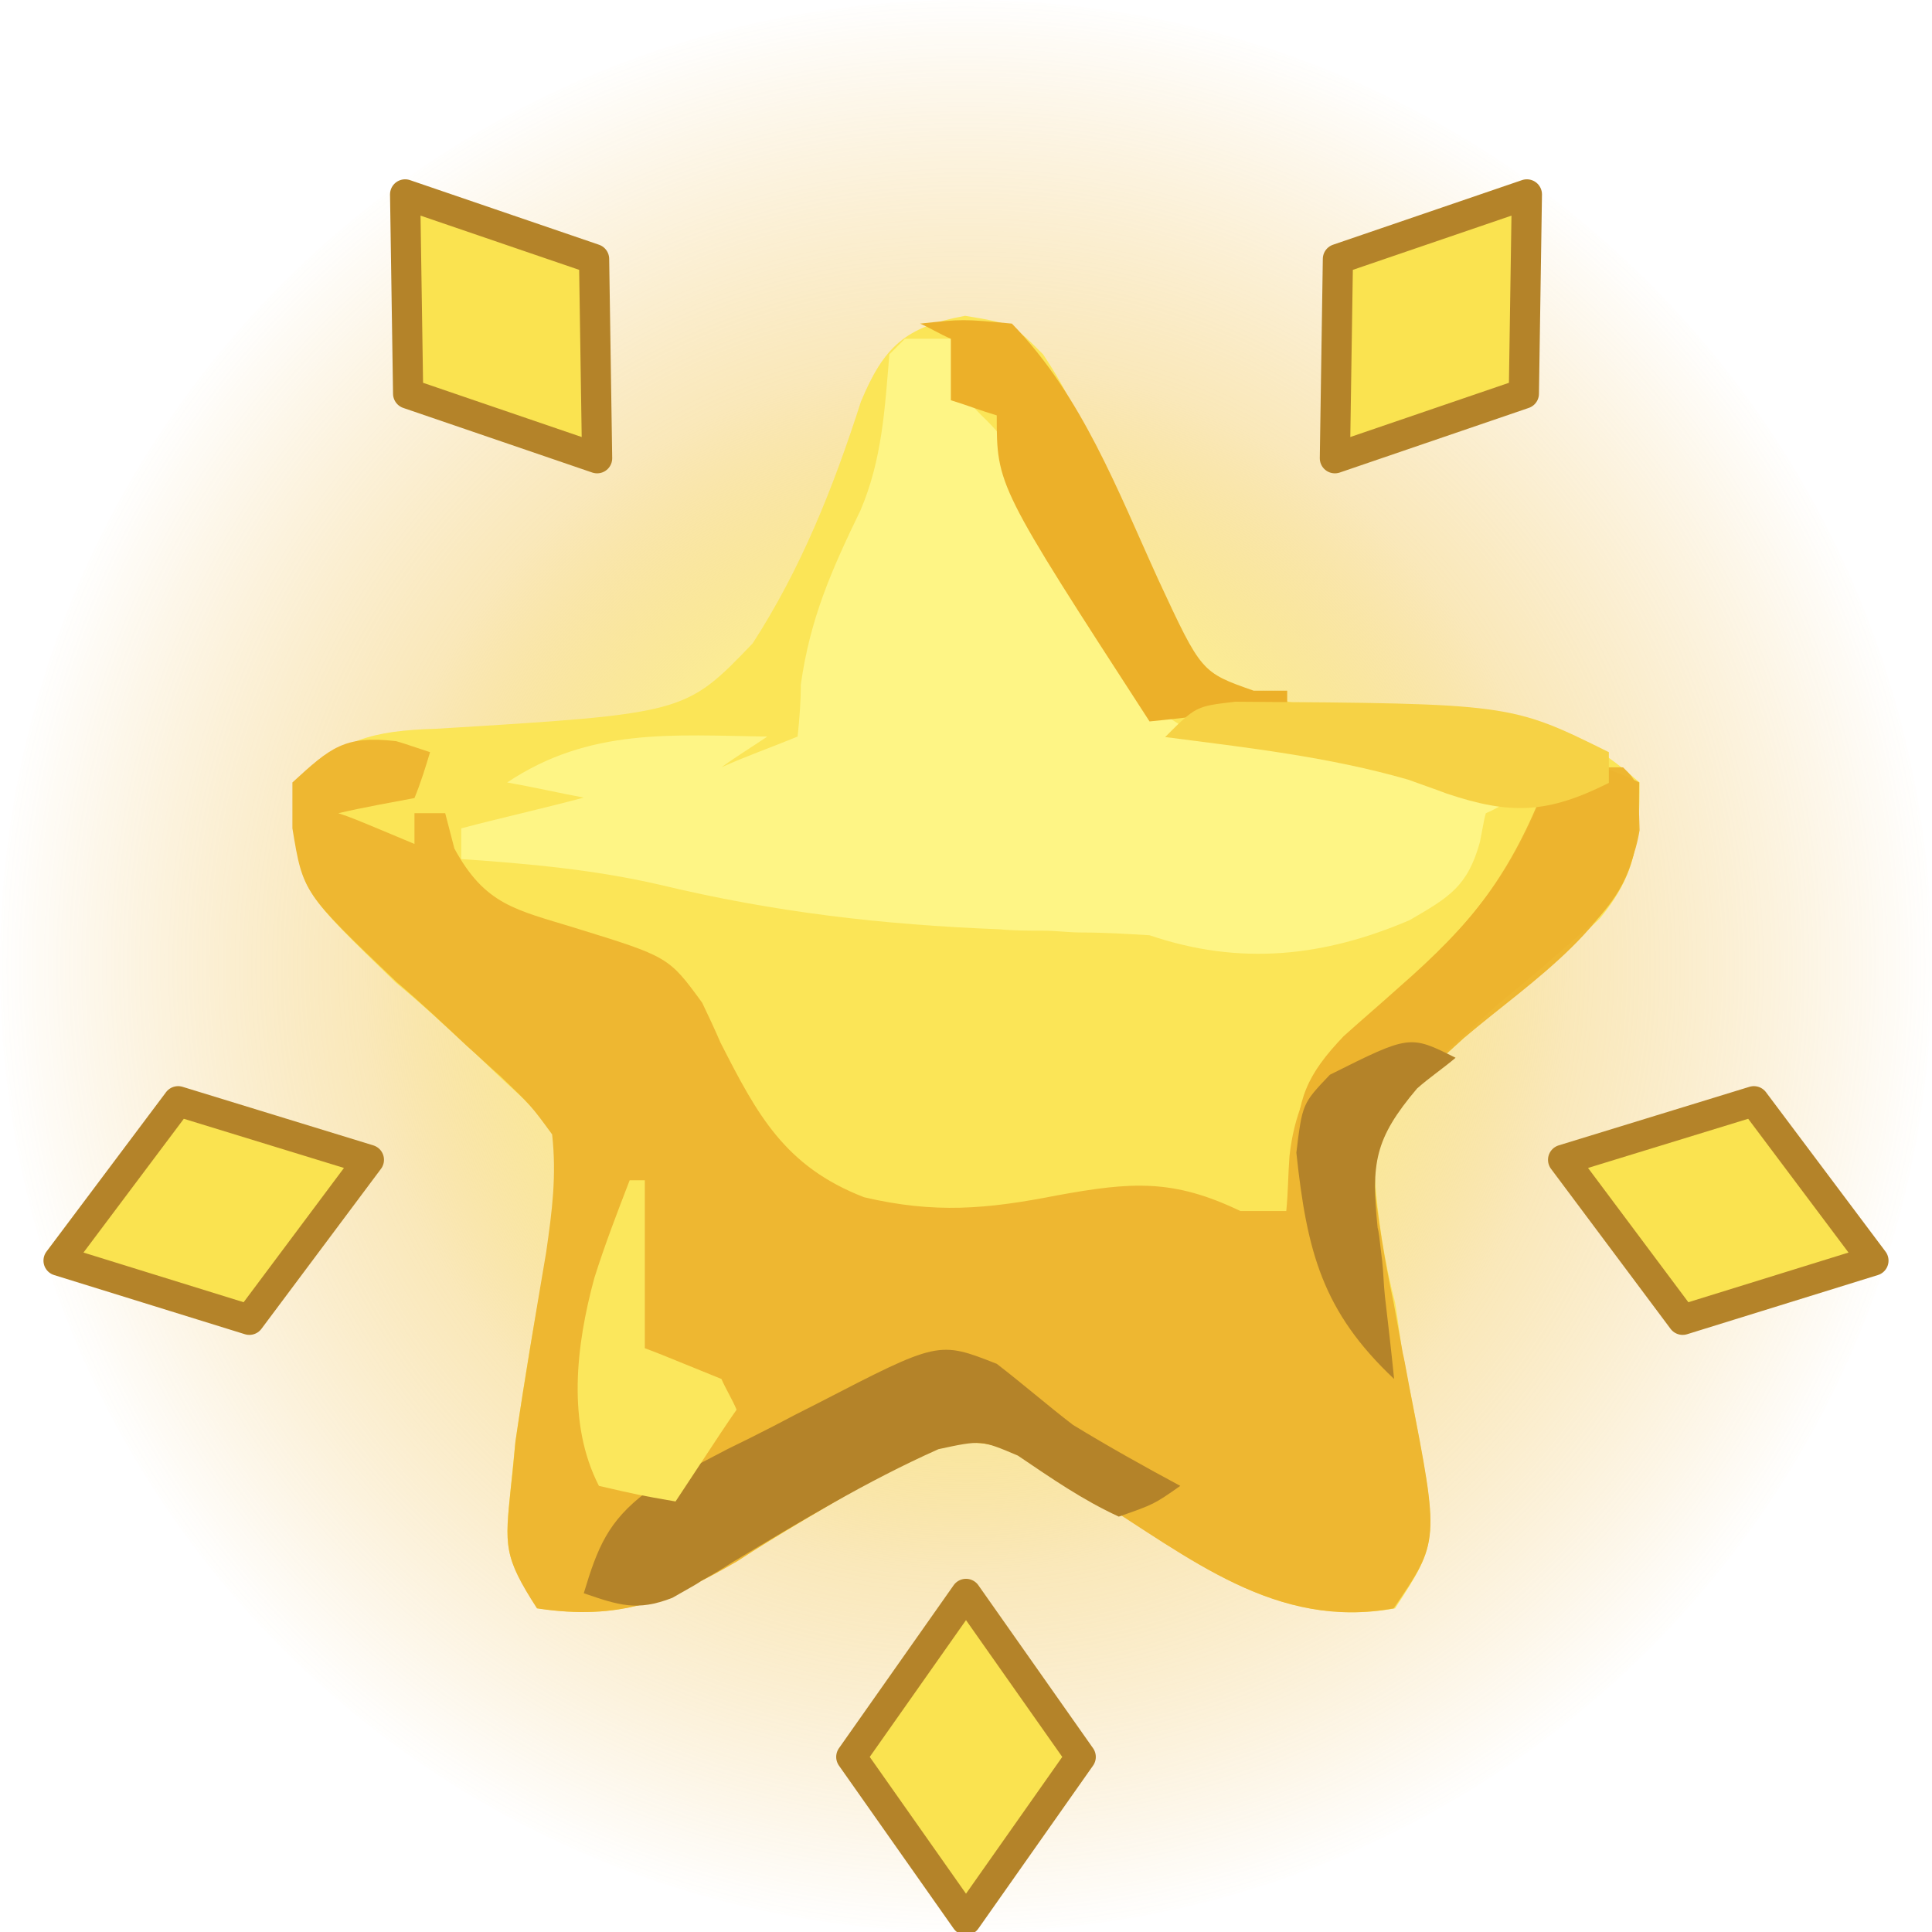
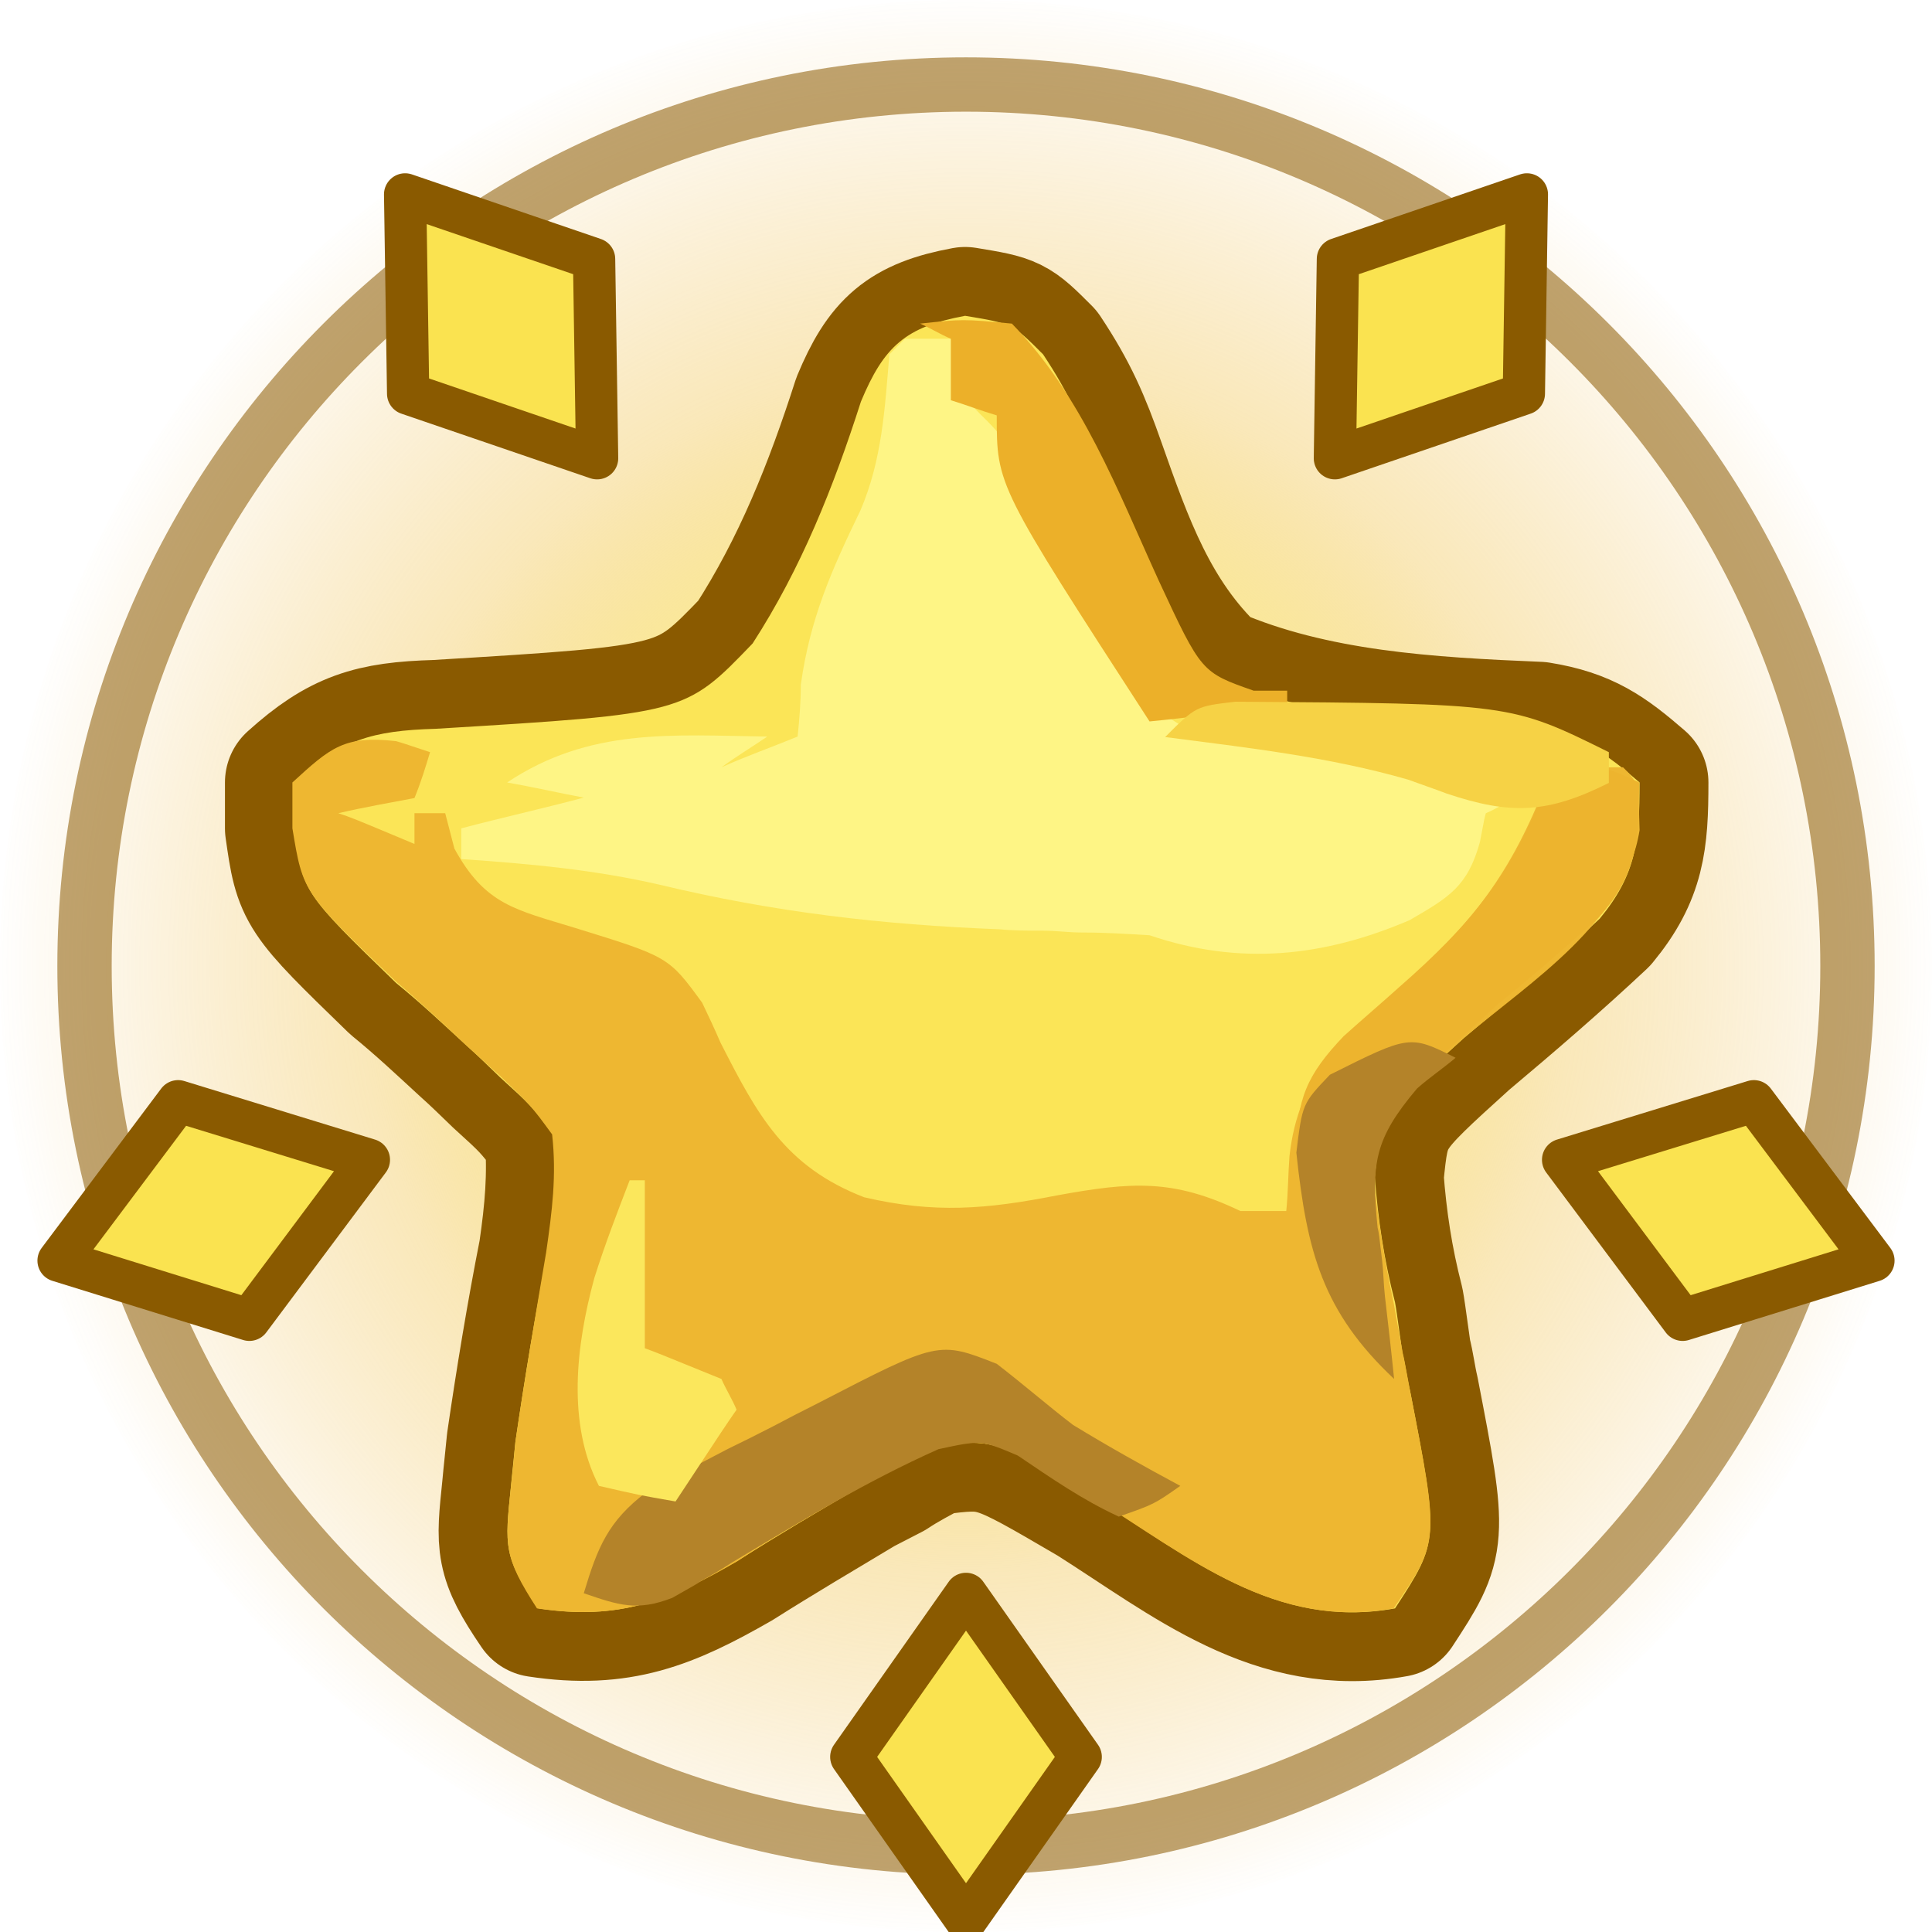
<svg xmlns="http://www.w3.org/2000/svg" width="32" height="32" viewBox="0 0 32 32">
  <defs>
    <radialGradient id="g">
      <stop offset=".3" stop-color="#FEF585" stop-opacity=".9" />
      <stop offset=".62" stop-color="#F0BD37" stop-opacity=".35" />
      <stop offset="1" stop-color="#E8A31B" stop-opacity="0" />
    </radialGradient>
  </defs>
  <circle cx="16" cy="16" r="16" fill="url(#g)" />
-   <path fill="#FAE350" stroke="#B48329" stroke-width=".5" stroke-linejoin="round" d="M22.11 7.59L25.24 6.52L25.29 3.22L22.16 4.29ZM25.89 19.21L27.87 21.86L31.03 20.88L29.05 18.24ZM16.00 26.40L14.10 29.10L16.00 31.80L17.90 29.10ZM6.11 19.21L2.95 18.24L0.97 20.88L4.13 21.86ZM9.89 7.59L9.84 4.29L6.71 3.22L6.76 6.52Z" />
+   <circle cx="16" cy="16" r="14.6" fill="none" stroke="#8A5A00" stroke-opacity=".55" stroke-width=".9" />
+   <path fill="#FAE350" stroke="#8A5A00" stroke-width=".7" stroke-linejoin="round" d="M22.11 7.59L25.24 6.52L25.29 3.22L22.16 4.29ZM25.89 19.21L27.87 21.86L31.03 20.88L29.05 18.24ZM16.00 26.40L14.10 29.10L16.00 31.80L17.90 29.10ZM6.11 19.21L2.95 18.24L0.97 20.88L4.13 21.86ZM9.89 7.59L9.84 4.29L6.71 3.22L6.76 6.52Z" />
  <g transform="translate(3.84 3.84) scale(0.760)">
+     <path fill="#8A5A00" stroke="#8A5A00" stroke-width="3" stroke-linejoin="round" d="M15.98 1.83C17.01 2 17.01 2 17.68 2.67C18.25 3.53 18.51 4.13 18.85 5.1C19.45 6.8 20.01 8.4 21.35 9.67C23.58 10.63 26.08 10.77 28.48 10.87C29.48 11.03 29.95 11.37 30.68 12C30.68 13.27 30.61 14 29.81 14.97C28.85 15.87 27.85 16.73 26.85 17.57C25.05 19.2 25.05 19.2 24.91 20.6C24.98 21.53 25.11 22.4 25.35 23.33C25.38 23.5 25.38 23.5 25.51 24.43C25.58 24.7 25.61 24.97 25.68 25.27C26.31 28.53 26.31 28.53 25.35 30C22.75 30.47 20.88 28.9 18.78 27.57C16.61 26.3 16.61 26.3 15.28 26.47C14.98 26.63 14.65 26.8 14.35 27C14.15 27.1 13.91 27.23 13.71 27.33C12.81 27.87 11.91 28.4 11.01 28.97C9.51 29.83 8.45 30.27 6.68 30C5.91 28.87 5.95 28.63 6.08 27.37C6.11 27.03 6.15 26.7 6.18 26.37C6.38 25 6.61 23.6 6.88 22.23C7.01 21.33 7.08 20.57 7.01 19.67C6.51 19.03 6.51 19.03 5.85 18.43C5.61 18.2 5.38 17.97 5.11 17.73C4.61 17.27 4.11 16.8 3.58 16.37C1.55 14.4 1.55 14.4 1.35 13C1.35 12.67 1.35 12.33 1.35 12C2.38 11.07 3.05 10.87 4.45 10.83C9.88 10.5 9.88 10.5 11.35 8.97C12.41 7.33 13.11 5.57 13.71 3.7C14.21 2.5 14.68 2.07 15.98 1.83Z" />
    <path fill="#FBE557" d="M15.98 1.83C17.01 2 17.01 2 17.68 2.67C18.25 3.53 18.51 4.13 18.85 5.1C19.45 6.8 20.01 8.4 21.35 9.67C23.58 10.63 26.08 10.77 28.48 10.87C29.48 11.03 29.95 11.37 30.68 12C30.68 13.27 30.61 14 29.81 14.97C28.85 15.87 27.85 16.73 26.85 17.57C25.05 19.2 25.05 19.2 24.91 20.6C24.98 21.53 25.11 22.4 25.35 23.33C25.38 23.5 25.38 23.5 25.51 24.43C25.58 24.7 25.61 24.97 25.68 25.27C26.31 28.53 26.31 28.53 25.35 30C22.75 30.47 20.88 28.9 18.78 27.57C16.61 26.3 16.61 26.3 15.28 26.47C14.98 26.63 14.65 26.8 14.35 27C14.15 27.1 13.91 27.23 13.71 27.33C12.81 27.87 11.91 28.4 11.01 28.97C9.51 29.83 8.45 30.27 6.68 30C5.91 28.87 5.95 28.63 6.08 27.37C6.11 27.03 6.15 26.7 6.18 26.37C6.38 25 6.61 23.6 6.88 22.23C7.01 21.33 7.08 20.57 7.01 19.67C6.51 19.03 6.51 19.03 5.85 18.43C5.61 18.2 5.38 17.97 5.11 17.73C4.61 17.27 4.11 16.8 3.58 16.37C1.55 14.4 1.55 14.4 1.35 13C1.35 12.67 1.35 12.33 1.35 12C2.38 11.07 3.05 10.87 4.45 10.83C9.88 10.5 9.88 10.5 11.35 8.97C12.41 7.33 13.11 5.57 13.71 3.7C14.21 2.5 14.68 2.07 15.98 1.83Z" />
    <path fill="#EEB731" d="M3.58 11.1C3.72 11.14 3.72 11.14 4.32 11.34C4.22 11.67 4.12 12 3.98 12.34C3.45 12.44 2.88 12.54 2.32 12.67C2.62 12.77 2.62 12.77 3.98 13.34C3.98 13.1 3.98 12.9 3.98 12.67C4.22 12.67 4.45 12.67 4.65 12.67C4.72 12.94 4.78 13.17 4.85 13.44C5.52 14.67 6.18 14.77 7.48 15.17C9.52 15.8 9.52 15.8 10.25 16.8C10.38 17.07 10.52 17.37 10.65 17.67C11.45 19.24 12.05 20.37 13.78 21.04C15.32 21.4 16.45 21.3 17.98 21C19.62 20.7 20.52 20.64 21.98 21.34C22.32 21.34 22.65 21.34 22.98 21.34C23.02 20.94 23.02 20.54 23.05 20.14C23.25 18.37 24.18 17.6 25.45 16.47C27.05 15.07 27.88 13.97 28.65 12C29.55 11.67 29.55 11.67 30.32 11.67C30.65 12 30.65 12 30.68 13.04C30.35 15.07 28.35 16.3 26.85 17.57C25.05 19.2 25.05 19.2 24.88 20.57C24.98 21.54 25.12 22.4 25.32 23.34C25.35 23.5 25.35 23.5 25.52 24.44C25.55 24.57 25.55 24.57 25.68 25.27C26.32 28.54 26.32 28.54 25.32 30C22.75 30.47 20.88 28.9 18.75 27.57C16.62 26.3 16.62 26.3 15.28 26.47C14.98 26.64 14.65 26.8 14.32 27C14.12 27.1 13.92 27.24 13.72 27.34C12.82 27.87 11.88 28.4 11.02 28.97C9.52 29.84 8.45 30.27 6.65 30C5.92 28.87 5.95 28.64 6.08 27.37C6.12 27.04 6.15 26.7 6.18 26.37C6.38 25 6.62 23.6 6.85 22.24C6.98 21.34 7.08 20.57 6.98 19.67C6.52 19.04 6.52 19.04 5.85 18.4C5.62 18.2 5.38 17.97 5.12 17.74C4.62 17.27 4.12 16.8 3.58 16.34C1.55 14.4 1.55 14.4 1.32 13C1.32 12.67 1.32 12.34 1.32 12C2.15 11.24 2.45 10.97 3.58 11.1Z" />
    <path fill="#FEF585" d="M14.67 2.33C15 2.33 15.33 2.33 15.67 2.33C15.7 2.43 15.7 2.43 15.77 2.93C16 3.67 16 3.67 16.47 4.13C17.03 4.7 17.33 5.23 17.7 5.97C17.83 6.23 17.93 6.47 18.07 6.73C18.33 7.27 18.6 7.8 18.83 8.3C19.8 10.2 19.8 10.2 20.8 10.83C21.87 11.03 22.9 11.2 24 11.33C25.43 11.5 26.67 11.73 28 12.33C27.77 12.43 27.57 12.57 27.33 12.67C27.3 12.77 27.3 12.77 27.2 13.3C26.93 14.27 26.53 14.5 25.67 15C23.8 15.8 21.97 16 20 15.33C19.5 15.3 19.03 15.27 18.53 15.27C18.23 15.27 17.97 15.23 17.67 15.23C17.37 15.23 17.03 15.23 16.73 15.2C14.17 15.1 11.83 14.83 9.33 14.23C7.9 13.9 6.47 13.77 5 13.67C5 13.43 5 13.23 5 13C5.87 12.77 6.77 12.57 7.67 12.33C7.13 12.23 6.57 12.1 6 12C7.8 10.8 9.6 10.97 11.67 11C11.33 11.23 11 11.43 10.67 11.67C11.2 11.43 11.77 11.23 12.33 11C12.37 10.63 12.4 10.23 12.4 9.87C12.6 8.43 13.07 7.37 13.7 6.07C14.17 4.97 14.23 3.87 14.33 2.67C14.43 2.57 14.57 2.43 14.67 2.33Z" />
    <path fill="#EDB42E" d="M30.67 12C30.67 13.23 30.63 14 29.8 14.93C29.1 15.57 28.37 16.2 27.63 16.8C24.87 19.3 24.87 19.3 24.73 21.2C24.77 22.5 25 23.73 25.33 25C23.73 23.5 23.43 22.2 23.2 20.07C23.2 18.9 23.43 18.37 24.23 17.53C24.63 17.17 25.03 16.83 25.43 16.47C27.03 15.07 27.9 14 28.67 12C29.53 11.57 29.8 11.57 30.67 12Z" />
    <path fill="#B48329" d="M16.67 24.67C17.23 25.1 17.77 25.57 18.33 26C19.1 26.47 19.87 26.9 20.67 27.33C20.1 27.73 20.1 27.73 19.33 28C18.53 27.63 17.87 27.17 17.13 26.67C16.33 26.33 16.33 26.33 15.4 26.53C13.83 27.23 12.4 28.1 10.9 29C10.7 29.13 10.47 29.27 10.23 29.4C10.13 29.47 10.13 29.47 9.6 29.77C8.83 30.07 8.43 29.93 7.67 29.67C7.97 28.67 8.2 28.1 9.03 27.47C9.3 27.33 9.6 27.17 9.87 27.03C10.03 26.93 10.03 26.93 10.8 26.53C11.13 26.37 11.47 26.2 11.8 26.03C12.1 25.87 12.43 25.7 12.77 25.53C15.4 24.17 15.4 24.17 16.67 24.67Z" />
    <path fill="#ECB029" d="M15 2C15.93 1.9 15.93 1.9 17 2C18.53 3.57 19.3 5.63 20.2 7.6C21.13 9.6 21.13 9.6 22.27 10C22.5 10 22.73 10 23 10C23 10.1 23 10.23 23 10.33C22 10.43 21.03 10.57 20 10.67C16.67 5.53 16.67 5.53 16.67 4C16.33 3.9 16 3.77 15.67 3.67C15.67 3.23 15.67 2.8 15.67 2.33C15.43 2.23 15.23 2.1 15 2Z" />
    <path fill="#FBE75C" d="M8.67 20.67C8.77 20.67 8.9 20.67 9 20.67C9 21.87 9 23.1 9 24.33C9.27 24.43 9.27 24.43 10.67 25C10.77 25.23 10.9 25.43 11 25.67C10.77 26 10.77 26 9.67 27.67C8.87 27.53 8.87 27.53 8 27.33C7.3 25.97 7.5 24.27 7.9 22.8C8.13 22.07 8.4 21.37 8.67 20.67Z" />
    <path fill="#F6D245" d="M21.87 10.24C27.87 10.28 27.87 10.28 30.01 11.34C30.01 11.54 30.01 11.78 30.01 12.01C28.67 12.68 27.87 12.71 26.47 12.24C26.21 12.14 25.91 12.04 25.64 11.94C23.91 11.44 22.11 11.24 20.34 11.01C21.01 10.34 21.01 10.34 21.87 10.24ZM27.34 12.68C28.01 13.01 28.01 13.01 28.01 13.01Z" />
    <path fill="#B48329" d="M26.67 18C26.4 18.23 26.1 18.43 25.83 18.67C24.9 19.77 24.83 20.3 24.97 21.7C25 21.83 25 21.83 25.07 22.43C25.1 22.7 25.1 22.93 25.13 23.2C25.2 23.8 25.27 24.4 25.33 25C23.77 23.53 23.43 22.23 23.2 20.07C23.33 19 23.33 19 23.93 18.37C25.67 17.5 25.67 17.5 26.67 18Z" />
  </g>
</svg>
